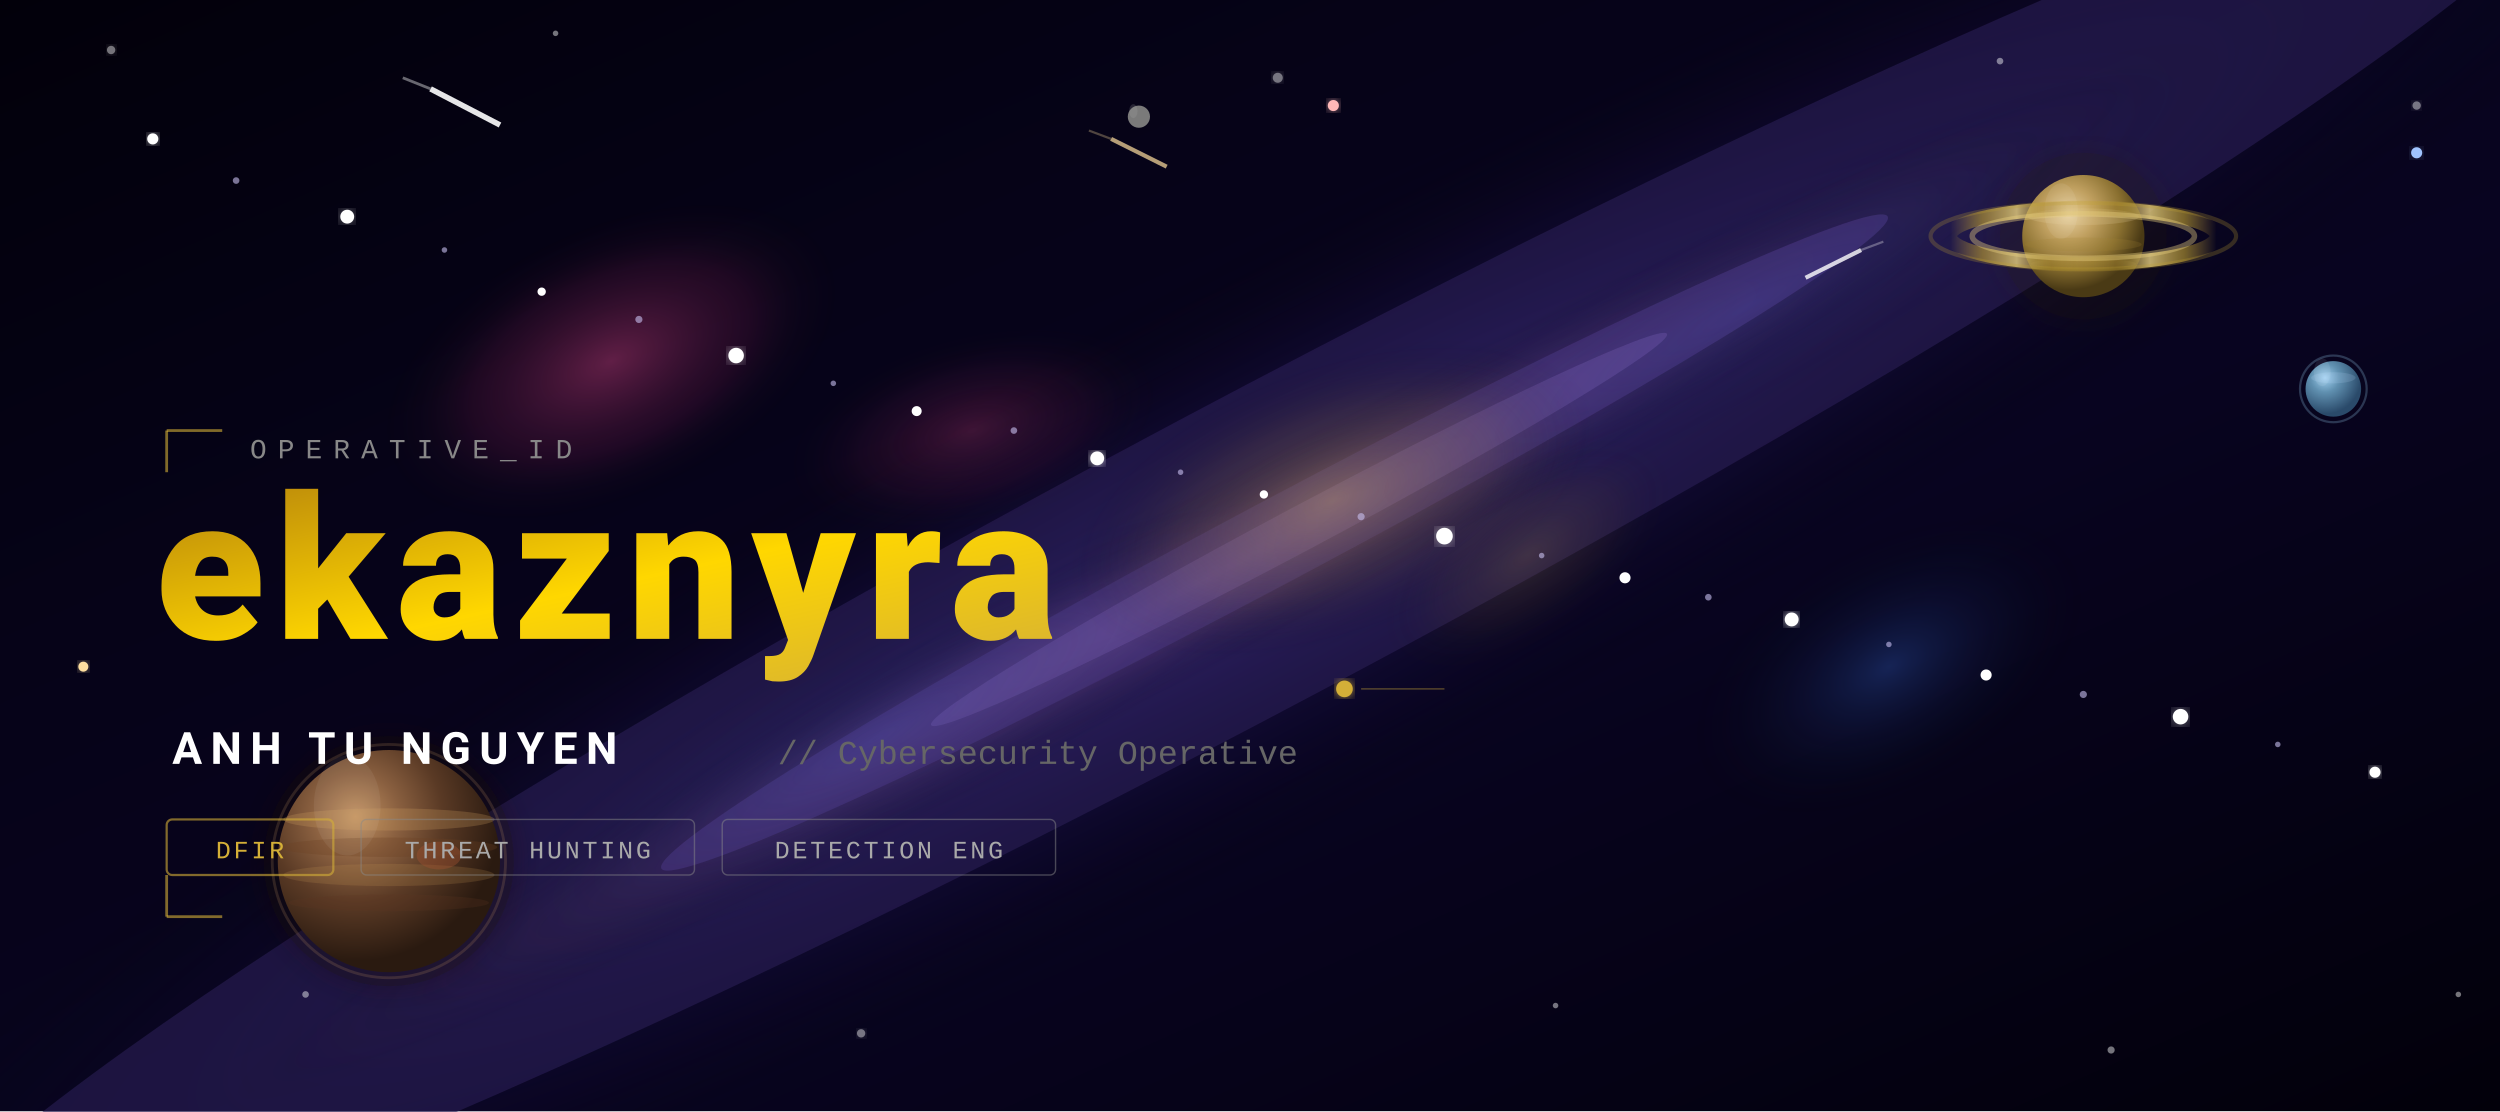
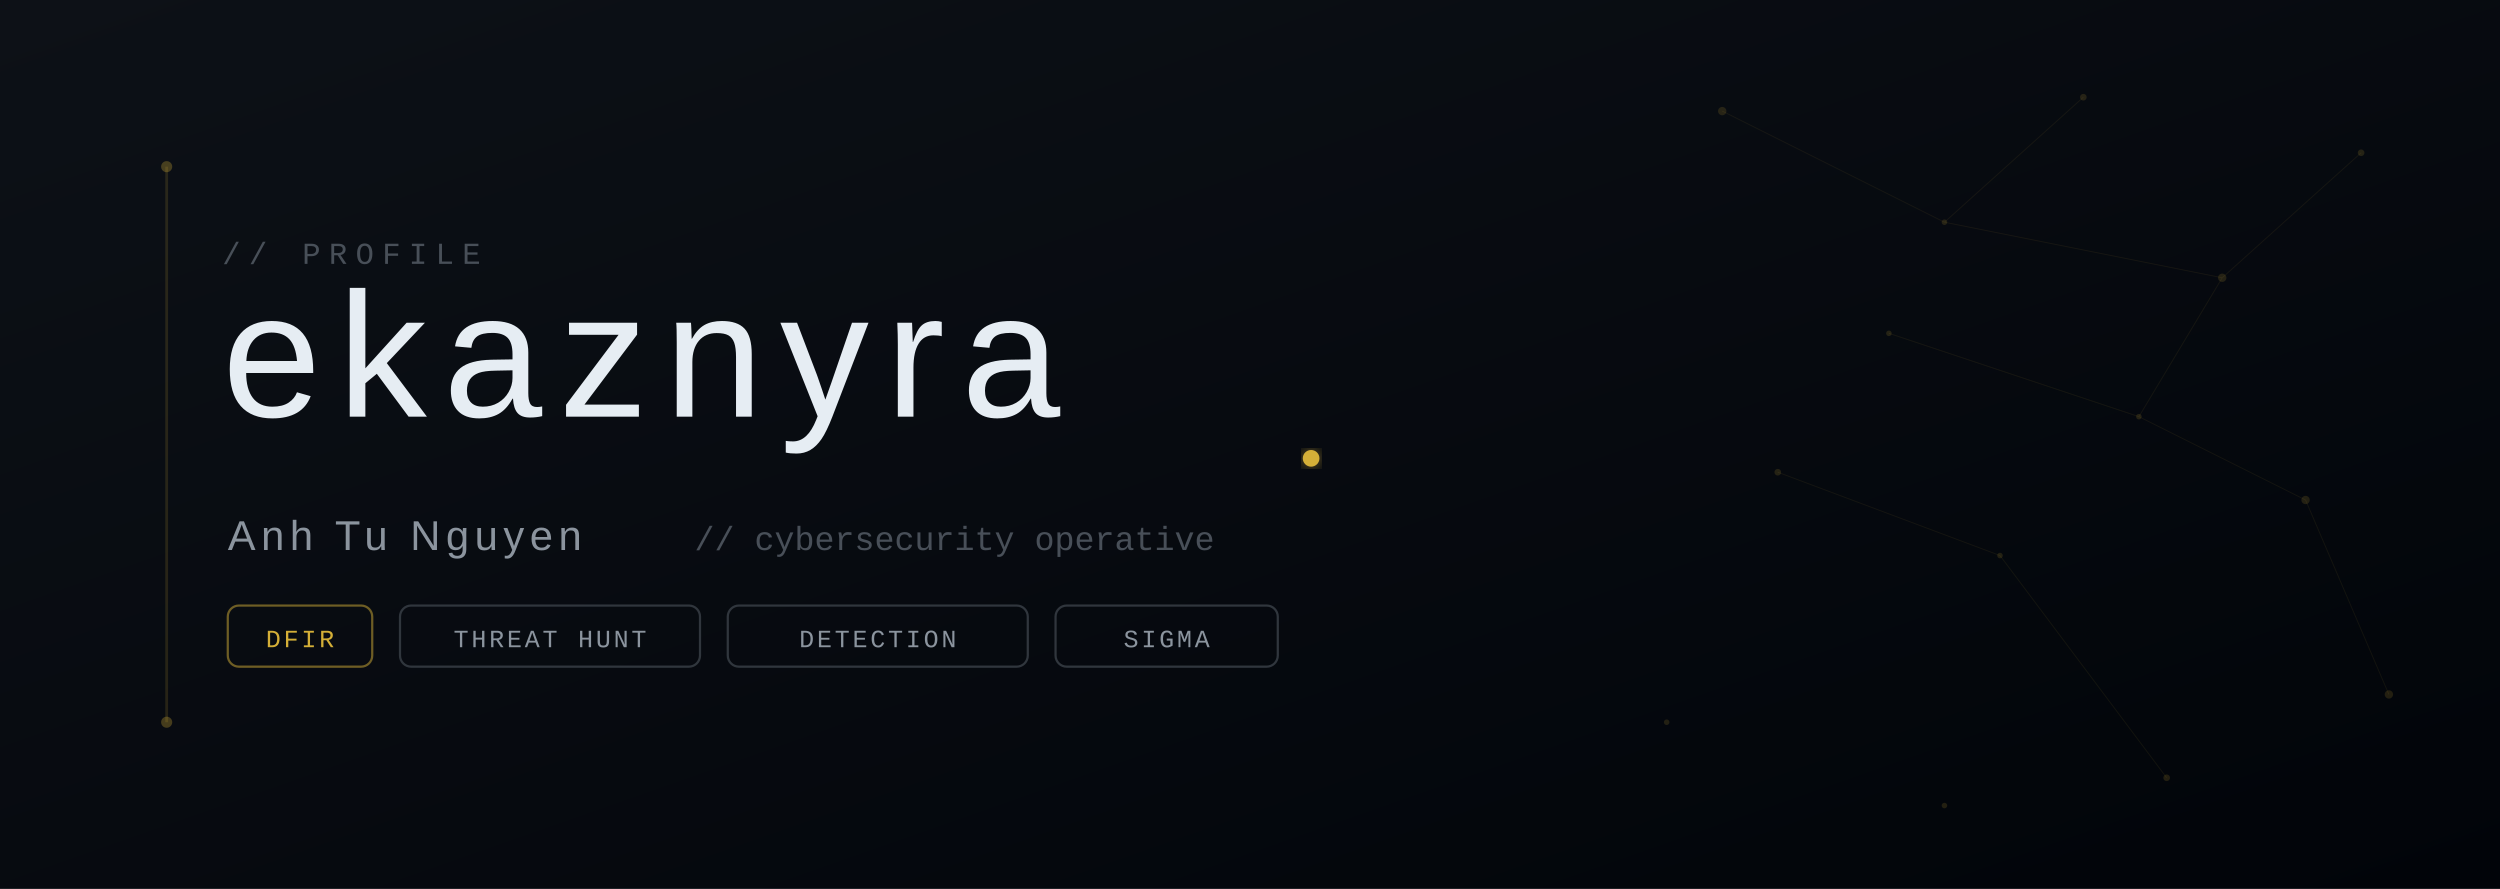
- <svg xmlns="http://www.w3.org/2000/svg" viewBox="0 0 900 400">
+ <svg xmlns="http://www.w3.org/2000/svg" viewBox="0 0 900 320">
  <defs>
    <linearGradient id="bg" x1="0%" y1="0%" x2="100%" y2="100%">
-       <stop offset="0%" stop-color="#02000a" />
-       <stop offset="30%" stop-color="#060318" />
-       <stop offset="60%" stop-color="#080420" />
-       <stop offset="100%" stop-color="#02000a" />
+       <stop offset="0%" stop-color="#0d1117" />
+       <stop offset="100%" stop-color="#010409" />
    </linearGradient>
-     <radialGradient id="mwC" cx="50%" cy="50%" r="50%">
-       <stop offset="0%" stop-color="#5040a0" stop-opacity="0.7" />
-       <stop offset="20%" stop-color="#4030a0" stop-opacity="0.5" />
-       <stop offset="50%" stop-color="#251a60" stop-opacity="0.3" />
-       <stop offset="100%" stop-color="#000000" stop-opacity="0" />
-     </radialGradient>
-     <radialGradient id="mwHot" cx="50%" cy="50%" r="50%">
-       <stop offset="0%" stop-color="#e8a0d0" stop-opacity="0.4" />
-       <stop offset="40%" stop-color="#a06090" stop-opacity="0.2" />
-       <stop offset="100%" stop-color="#000000" stop-opacity="0" />
-     </radialGradient>
-     <radialGradient id="mwBlue" cx="50%" cy="50%" r="50%">
-       <stop offset="0%" stop-color="#4060d0" stop-opacity="0.35" />
-       <stop offset="100%" stop-color="#000000" stop-opacity="0" />
-     </radialGradient>
-     <radialGradient id="nPink" cx="50%" cy="50%" r="50%">
-       <stop offset="0%" stop-color="#d04080" stop-opacity="0.45" />
-       <stop offset="60%" stop-color="#802050" stop-opacity="0.2" />
-       <stop offset="100%" stop-color="#000000" stop-opacity="0" />
-     </radialGradient>
-     <radialGradient id="nGold" cx="50%" cy="50%" r="50%">
-       <stop offset="0%" stop-color="#d4af37" stop-opacity="0.35" />
-       <stop offset="60%" stop-color="#8a6a15" stop-opacity="0.15" />
-       <stop offset="100%" stop-color="#000000" stop-opacity="0" />
-     </radialGradient>
-     <radialGradient id="nBlue" cx="50%" cy="50%" r="50%">
-       <stop offset="0%" stop-color="#3060c0" stop-opacity="0.35" />
-       <stop offset="100%" stop-color="#000000" stop-opacity="0" />
-     </radialGradient>
-     <radialGradient id="pJup" cx="35%" cy="30%" r="65%">
-       <stop offset="0%" stop-color="#c09060" />
-       <stop offset="30%" stop-color="#8a6040" />
-       <stop offset="60%" stop-color="#5a3a25" />
-       <stop offset="100%" stop-color="#2a1a10" />
-     </radialGradient>
-     <radialGradient id="pSat" cx="38%" cy="32%" r="62%">
-       <stop offset="0%" stop-color="#e8d0a0" />
-       <stop offset="35%" stop-color="#c0a060" />
-       <stop offset="70%" stop-color="#8a7030" />
-       <stop offset="100%" stop-color="#4a3a15" />
-     </radialGradient>
-     <radialGradient id="pIce" cx="35%" cy="30%" r="65%">
-       <stop offset="0%" stop-color="#a0d0f0" />
-       <stop offset="40%" stop-color="#6090b0" />
-       <stop offset="100%" stop-color="#2a4a6a" />
-     </radialGradient>
-     <linearGradient id="ring1" x1="0%" y1="0%" x2="100%" y2="0%">
+     <linearGradient id="accent" x1="0%" y1="0%" x2="100%" y2="0%">
+       <stop offset="0%" stop-color="#d4af37" />
+       <stop offset="100%" stop-color="#f0d060" />
+     </linearGradient>
+     <linearGradient id="line1" x1="0%" y1="0%" x2="100%" y2="0%">
      <stop offset="0%" stop-color="#d4af37" stop-opacity="0" />
-       <stop offset="12%" stop-color="#c0a030" stop-opacity="0.6" />
-       <stop offset="25%" stop-color="#e8d080" stop-opacity="0.8" />
-       <stop offset="38%" stop-color="#a08020" stop-opacity="0.3" />
-       <stop offset="50%" stop-color="#d4af37" stop-opacity="0.15" />
-       <stop offset="62%" stop-color="#a08020" stop-opacity="0.3" />
-       <stop offset="75%" stop-color="#e8d080" stop-opacity="0.8" />
-       <stop offset="88%" stop-color="#c0a030" stop-opacity="0.6" />
+       <stop offset="50%" stop-color="#d4af37" stop-opacity="0.6" />
      <stop offset="100%" stop-color="#d4af37" stop-opacity="0" />
    </linearGradient>
-     <linearGradient id="gold" x1="0%" y1="0%" x2="100%" y2="100%">
-       <stop offset="0%" stop-color="#b8860b" />
-       <stop offset="50%" stop-color="#ffd700" />
-       <stop offset="100%" stop-color="#d4af37" />
-     </linearGradient>
-     <filter id="gl">
-       <feGaussianBlur stdDeviation="2" result="b" />
-       <feMerge>
-         <feMergeNode in="b" />
-         <feMergeNode in="SourceGraphic" />
-       </feMerge>
-     </filter>
-     <filter id="gl2">
+     <filter id="glow">
      <feGaussianBlur stdDeviation="3" result="b" />
      <feMerge>
        <feMergeNode in="b" />
        <feMergeNode in="SourceGraphic" />
      </feMerge>
    </filter>
-     <filter id="gl3">
+     <filter id="glow2">
      <feGaussianBlur stdDeviation="6" result="b" />
      <feMerge>
        <feMergeNode in="b" />
        <feMergeNode in="SourceGraphic" />
      </feMerge>
    </filter>
  </defs>
  <style>
-     @keyframes shoot1{0%{transform:translate(0,0);opacity:1}70%{opacity:0.6}100%{transform:translate(150px,75px);opacity:0}}
-     @keyframes shoot2{0%{transform:translate(0,0);opacity:1}70%{opacity:0.5}100%{transform:translate(-120px,60px);opacity:0}}
-     @keyframes shoot3{0%{transform:translate(0,0);opacity:1}100%{transform:translate(100px,50px);opacity:0}}
-     @keyframes float1{0%,100%{transform:translateY(0)}50%{transform:translateY(-8px)}}
-     @keyframes float2{0%,100%{transform:translateY(0)}50%{transform:translateY(6px)}}
-     @keyframes float3{0%,100%{transform:translateY(0)}50%{transform:translateY(-5px)}}
-     @keyframes ringRotate{0%,100%{opacity:0.7}50%{opacity:0.95}}
-     @keyframes tw1{0%,100%{opacity:0.2}50%{opacity:1}}
-     @keyframes tw2{0%,100%{opacity:0.6}50%{opacity:0.1}}
-     @keyframes tw3{0%,100%{opacity:0.15}50%{opacity:0.9}}
-     @keyframes breathe{0%,100%{opacity:0.35}50%{opacity:0.55}}
-     @keyframes shimmer{0%{fill-opacity:0.85}50%{fill-opacity:1}100%{fill-opacity:0.85}}
+     @keyframes typing{0%{width:0}40%{width:430px}60%{width:430px}100%{width:0}}
+     @keyframes blink{0%,100%{opacity:1}50%{opacity:0}}
+     @keyframes fadeIn{0%{opacity:0;transform:translateY(8px)}100%{opacity:1;transform:translateY(0)}}
+     @keyframes pulse{0%,100%{opacity:0.4}50%{opacity:1}}
+     @keyframes dash{0%{stroke-dashoffset:1000}100%{stroke-dashoffset:0}}
+     @keyframes float{0%,100%{transform:translateY(0)}50%{transform:translateY(-4px)}}
+     @keyframes twinkle{0%,100%{opacity:0.15}50%{opacity:0.6}}

-     .s1{animation:shoot1 2.5s linear infinite}.s2{animation:shoot2 3.5s linear infinite 1s}.s3{animation:shoot3 3s linear infinite 2s}
-     .f1{animation:float1 10s ease-in-out infinite}.f2{animation:float2 8s ease-in-out infinite}.f3{animation:float3 12s ease-in-out infinite 3s}
-     .rp{animation:ringRotate 6s ease-in-out infinite}
-     .t1{animation:tw1 3s infinite ease-in-out}.t2{animation:tw2 4s infinite ease-in-out}.t3{animation:tw3 5s infinite ease-in-out}
-     .t4{animation:tw1 6s infinite ease-in-out 1s}.t5{animation:tw2 3.5s infinite ease-in-out 0.5s}.t6{animation:tw3 4.5s infinite ease-in-out 2s}
-     .nb{animation:breathe 7s ease-in-out infinite}.nb2{animation:breathe 9s ease-in-out infinite 3s}
-     .shm{animation:shimmer 4s infinite}
-     .fs{font-family:"Segoe UI",-apple-system,BlinkMacSystemFont,Roboto,"Helvetica Neue",Arial,sans-serif}
-     .fm{font-family:Consolas,"SFMono-Regular",Menlo,Monaco,"Liberation Mono",monospace}
+     .cursor{animation:blink 0.8s infinite}
+     .p1{animation:pulse 3s infinite ease-in-out}
+     .p2{animation:pulse 4s infinite ease-in-out 1s}
+     .p3{animation:pulse 5s infinite ease-in-out 2s}
+     .fl{animation:float 6s ease-in-out infinite}
+     .tw{animation:twinkle 4s infinite ease-in-out}
+ 
+     .fs{font-family:Arial,"Segoe UI",Helvetica,sans-serif}
+     .fm{font-family:"Courier New",Consolas,monospace}
  </style>
-   <rect width="900" height="400" fill="url(#bg)" />
-   <g transform="rotate(-28 450 200)">
-     <ellipse cx="450" cy="200" rx="650" ry="100" fill="url(#mwC)" />
-     <ellipse cx="450" cy="200" rx="550" ry="55" fill="#2a1e55" opacity="0.6" />
-     <ellipse cx="430" cy="200" rx="400" ry="30" fill="url(#mwHot)" />
-     <ellipse cx="460" cy="200" rx="250" ry="15" fill="#4a3580" opacity="0.6" />
-     <ellipse cx="470" cy="200" rx="150" ry="8" fill="#6a50a0" opacity="0.5" />
-     <ellipse cx="300" cy="195" rx="180" ry="40" fill="url(#mwBlue)" opacity="0.5" />
-     <ellipse cx="650" cy="205" rx="200" ry="35" fill="url(#mwBlue)" opacity="0.4" />
+   <rect width="900" height="320" fill="url(#bg)" />
+   <g fill="#d4af37" opacity="0.15">
+     <circle cx="620" cy="40" r="1.5" class="tw" />
+     <circle cx="700" cy="80" r="1" class="tw" />
+     <circle cx="750" cy="35" r="1.2" />
+     <circle cx="800" cy="100" r="1.5" class="tw" />
+     <circle cx="680" cy="120" r="1" />
+     <circle cx="850" cy="55" r="1.2" class="tw" />
+     <circle cx="770" cy="150" r="1" />
+     <circle cx="830" cy="180" r="1.5" class="tw" />
+     <circle cx="640" cy="170" r="1.2" />
+     <circle cx="720" cy="200" r="1" />
+     <circle cx="860" cy="250" r="1.5" class="tw" />
+     <circle cx="600" cy="260" r="1" />
+     <circle cx="780" cy="280" r="1.2" class="tw" />
+     <circle cx="700" cy="290" r="1" />
  </g>
-   <ellipse cx="220" cy="130" rx="90" ry="50" fill="url(#nPink)" class="nb" transform="rotate(-25 220 130)" />
-   <ellipse cx="480" cy="180" rx="100" ry="50" fill="url(#nGold)" class="nb2" transform="rotate(-20 480 180)" />
-   <ellipse cx="680" cy="240" rx="80" ry="45" fill="url(#nBlue)" class="nb" transform="rotate(-30 680 240)" />
-   <ellipse cx="350" cy="155" rx="70" ry="35" fill="url(#nPink)" class="nb2" transform="rotate(-15 350 155)" opacity="0.6" />
-   <ellipse cx="550" cy="200" rx="60" ry="30" fill="url(#nGold)" class="nb" transform="rotate(-35 550 200)" opacity="0.5" />
-   <g fill="#fff">
-     <circle cx="55" cy="50" r="2" filter="url(#gl)" class="t1" />
-     <circle cx="125" cy="78" r="2.5" filter="url(#gl2)" class="t3" />
-     <circle cx="195" cy="105" r="1.5" class="t5" />
-     <circle cx="265" cy="128" r="2.8" filter="url(#gl2)" class="t2" />
-     <circle cx="330" cy="148" r="1.8" class="t4" />
-     <circle cx="395" cy="165" r="2.5" filter="url(#gl)" class="t6" />
-     <circle cx="455" cy="178" r="1.5" class="t1" />
-     <circle cx="520" cy="193" r="3" filter="url(#gl2)" class="t3" />
-     <circle cx="585" cy="208" r="2" class="t5" />
-     <circle cx="645" cy="223" r="2.5" filter="url(#gl)" class="t2" />
-     <circle cx="715" cy="243" r="2" class="t4" />
-     <circle cx="785" cy="258" r="2.8" filter="url(#gl2)" class="t6" />
-     <circle cx="855" cy="278" r="2" filter="url(#gl)" class="t1" />
+   <g stroke="#d4af37" stroke-width="0.3" opacity="0.08">
+     <line x1="620" y1="40" x2="700" y2="80" />
+     <line x1="700" y1="80" x2="750" y2="35" />
+     <line x1="700" y1="80" x2="800" y2="100" />
+     <line x1="800" y1="100" x2="850" y2="55" />
+     <line x1="800" y1="100" x2="770" y2="150" />
+     <line x1="680" y1="120" x2="770" y2="150" />
+     <line x1="770" y1="150" x2="830" y2="180" />
+     <line x1="640" y1="170" x2="720" y2="200" />
+     <line x1="830" y1="180" x2="860" y2="250" />
+     <line x1="720" y1="200" x2="780" y2="280" />
  </g>
-   <g fill="#c8c0f0" opacity="0.6">
-     <circle cx="85" cy="65" r="1.2" class="t4" />
-     <circle cx="160" cy="90" r="1" />
-     <circle cx="230" cy="115" r="1.3" />
-     <circle cx="300" cy="138" r="1" class="t6" />
-     <circle cx="365" cy="155" r="1.2" />
-     <circle cx="425" cy="170" r="1" class="t2" />
-     <circle cx="490" cy="186" r="1.3" />
-     <circle cx="555" cy="200" r="1" />
-     <circle cx="615" cy="215" r="1.2" class="t5" />
-     <circle cx="680" cy="232" r="1" class="t3" />
-     <circle cx="750" cy="250" r="1.3" />
-     <circle cx="820" cy="268" r="1" />
+   <line x1="60" y1="60" x2="60" y2="260" stroke="#d4af37" stroke-width="1" opacity="0.15" />
+   <circle cx="60" cy="60" r="2" fill="#d4af37" opacity="0.3" class="p1" />
+   <circle cx="60" cy="260" r="2" fill="#d4af37" opacity="0.3" class="p2" />
+   <text x="80" y="95" class="fm" font-size="11" fill="#484f58" letter-spacing="3">// PROFILE</text>
+   <text x="80" y="150" class="fs" font-weight="300" font-size="64" fill="#e6edf3" letter-spacing="6">ekaznyra</text>
+   <line x1="80" y1="165" x2="470" y2="165" stroke="url(#accent)" stroke-width="2" filter="url(#glow)" />
+   <circle cx="472" cy="165" r="3" fill="#d4af37" filter="url(#glow)" class="p1" />
+   <text x="82" y="198" class="fs" font-weight="400" font-size="15" fill="#8b949e" letter-spacing="2">Anh Tu Nguyen</text>
+   <text x="250" y="198" class="fm" font-size="12" fill="#484f58">// cybersecurity operative</text>
+   <g>
+     <rect x="82" y="218" width="52" height="22" rx="4" fill="none" stroke="#d4af37" stroke-width="0.8" opacity="0.5" />
+     <text x="108" y="233" text-anchor="middle" class="fm" font-size="9" fill="#d4af37" letter-spacing="1">DFIR</text>
+     <rect x="144" y="218" width="108" height="22" rx="4" fill="none" stroke="#30363d" stroke-width="0.8" />
+     <text x="198" y="233" text-anchor="middle" class="fm" font-size="9" fill="#8b949e" letter-spacing="1">THREAT HUNT</text>
+     <rect x="262" y="218" width="108" height="22" rx="4" fill="none" stroke="#30363d" stroke-width="0.8" />
+     <text x="316" y="233" text-anchor="middle" class="fm" font-size="9" fill="#8b949e" letter-spacing="1">DETECTION</text>
+     <rect x="380" y="218" width="80" height="22" rx="4" fill="none" stroke="#30363d" stroke-width="0.8" />
+     <text x="420" y="233" text-anchor="middle" class="fm" font-size="9" fill="#8b949e" letter-spacing="1">SIGMA</text>
  </g>
-   <g fill="#fff" opacity="0.45">
-     <circle cx="40" cy="18" r="1.5" filter="url(#gl)" class="t3" />
-     <circle cx="200" cy="12" r="1" />
-     <circle cx="460" cy="28" r="1.8" filter="url(#gl)" class="t5" />
-     <circle cx="720" cy="22" r="1.2" />
-     <circle cx="870" cy="38" r="1.5" filter="url(#gl)" class="t1" />
-     <circle cx="110" cy="358" r="1.2" class="t6" />
-     <circle cx="310" cy="372" r="1.5" filter="url(#gl)" class="t2" />
-     <circle cx="560" cy="362" r="1" />
-     <circle cx="760" cy="378" r="1.3" class="t4" />
-     <circle cx="885" cy="358" r="1" />
-   </g>
-   <circle cx="155" cy="310" r="2.2" fill="#ffa0a0" filter="url(#gl2)" class="t2" />
-   <circle cx="870" cy="55" r="2" fill="#a0c4ff" filter="url(#gl2)" class="t4" />
-   <circle cx="480" cy="38" r="2" fill="#ffb8b8" filter="url(#gl)" class="t1" />
-   <circle cx="30" cy="240" r="1.8" fill="#ffe0a0" filter="url(#gl)" class="t6" />
-   <g class="f1">
-     <circle cx="140" cy="310" r="45" fill="#1a0a05" opacity="0.3" filter="url(#gl3)" />
-     <circle cx="140" cy="310" r="40" fill="url(#pJup)" />
-     <ellipse cx="140" cy="295" rx="38" ry="4" fill="#d0a060" opacity="0.25" />
-     <ellipse cx="140" cy="305" rx="39" ry="3.5" fill="#6a4020" opacity="0.3" />
-     <ellipse cx="140" cy="315" rx="38" ry="4" fill="#c09050" opacity="0.2" />
-     <ellipse cx="140" cy="325" rx="36" ry="3" fill="#5a3520" opacity="0.25" />
-     <ellipse cx="158" cy="308" rx="8" ry="5" fill="#a05030" opacity="0.4" />
-     <ellipse cx="125" cy="290" rx="12" ry="18" fill="#fff" opacity="0.06" />
-     <circle cx="140" cy="310" r="42" fill="none" stroke="#c09060" stroke-width="1" opacity="0.2" />
-   </g>
-   <g class="f2">
-     <circle cx="750" cy="85" r="30" fill="#2a1a05" opacity="0.2" filter="url(#gl3)" />
-     <circle cx="750" cy="85" r="22" fill="url(#pSat)" />
-     <ellipse cx="750" cy="78" rx="20" ry="3" fill="#e8d0a0" opacity="0.2" />
-     <ellipse cx="750" cy="88" rx="21" ry="2.5" fill="#a08030" opacity="0.2" />
-     <ellipse cx="750" cy="95" rx="19" ry="2" fill="#c0a050" opacity="0.15" />
-     <ellipse cx="742" cy="76" rx="6" ry="10" fill="#fff" opacity="0.07" />
-     <ellipse cx="750" cy="85" rx="48" ry="10" fill="none" stroke="url(#ring1)" stroke-width="5" class="rp" />
-     <ellipse cx="750" cy="85" rx="40" ry="8" fill="none" stroke="#e8d080" stroke-width="2" opacity="0.4" class="rp" />
-     <ellipse cx="750" cy="85" rx="55" ry="12" fill="none" stroke="#c0a030" stroke-width="1.5" opacity="0.25" />
-   </g>
-   <g class="f3">
-     <circle cx="840" cy="140" r="10" fill="url(#pIce)" />
-     <ellipse cx="840" cy="136" rx="8" ry="2" fill="#c0e0ff" opacity="0.15" />
-     <ellipse cx="836" cy="134" rx="3" ry="5" fill="#fff" opacity="0.08" />
-     <circle cx="840" cy="140" r="12" fill="none" stroke="#80b0d0" stroke-width="0.8" opacity="0.3" />
-   </g>
-   <g class="f1">
-     <circle cx="410" cy="42" r="4" fill="#7a7a7a" />
-     <ellipse cx="408" cy="40" rx="1.5" ry="2.5" fill="#aaa" opacity="0.2" />
-   </g>
-   <g class="s1">
-     <line x1="180" y1="45" x2="155" y2="32" stroke="#fff" stroke-width="2" opacity="0.9" />
-     <line x1="155" y1="32" x2="145" y2="28" stroke="#fff" stroke-width="1" opacity="0.4" />
-   </g>
-   <g class="s2">
-     <line x1="650" y1="100" x2="670" y2="90" stroke="#fff" stroke-width="1.5" opacity="0.8" />
-     <line x1="670" y1="90" x2="678" y2="87" stroke="#fff" stroke-width="0.8" opacity="0.3" />
-   </g>
-   <g class="s3">
-     <line x1="420" y1="60" x2="400" y2="50" stroke="#ffe0a0" stroke-width="1.5" opacity="0.7" />
-     <line x1="400" y1="50" x2="392" y2="47" stroke="#ffe0a0" stroke-width="0.8" opacity="0.3" />
-   </g>
-   <g>
-     <line x1="60" y1="155" x2="60" y2="170" stroke="#d4af37" stroke-width="1" opacity="0.6" />
-     <line x1="60" y1="155" x2="80" y2="155" stroke="#d4af37" stroke-width="1" opacity="0.6" />
-     <text x="90" y="165" class="fm" font-weight="normal" font-size="10" fill="#888888" letter-spacing="4">OPERATIVE_ID</text>
-     <text x="56" y="230" class="fs shm" font-weight="900" font-size="72" fill="url(#gold)" letter-spacing="4">ekaznyra</text>
-     <line x1="60" y1="248" x2="480" y2="248" stroke="url(#gold)" stroke-width="1.5" filter="url(#gl)" />
-     <circle cx="484" cy="248" r="3" fill="#d4af37" filter="url(#gl)" />
-     <line x1="490" y1="248" x2="520" y2="248" stroke="#d4af37" stroke-width="0.5" opacity="0.4" />
-     <text x="62" y="275" class="fs" font-weight="600" font-size="16" fill="#ffffff" letter-spacing="3">ANH TU NGUYEN</text>
-     <text x="280" y="275" class="fm" font-weight="normal" font-size="12" fill="#666666">// Cybersecurity Operative</text>
-     <rect x="60" y="295" width="60" height="20" rx="2" fill="none" stroke="#d4af37" stroke-width="0.8" opacity="0.6" />
-     <text x="90" y="309" text-anchor="middle" class="fm" font-weight="normal" font-size="9" fill="#d4af37" letter-spacing="1">DFIR</text>
-     <rect x="130" y="295" width="120" height="20" rx="2" fill="none" stroke="#888888" stroke-width="0.5" opacity="0.5" />
-     <text x="190" y="309" text-anchor="middle" class="fm" font-weight="normal" font-size="9" fill="#a9a9a9" letter-spacing="1">THREAT HUNTING</text>
-     <rect x="260" y="295" width="120" height="20" rx="2" fill="none" stroke="#888888" stroke-width="0.5" opacity="0.5" />
-     <text x="320" y="309" text-anchor="middle" class="fm" font-weight="normal" font-size="9" fill="#a9a9a9" letter-spacing="1">DETECTION ENG</text>
-     <line x1="60" y1="330" x2="80" y2="330" stroke="#d4af37" stroke-width="1" opacity="0.6" />
-     <line x1="60" y1="330" x2="60" y2="315" stroke="#d4af37" stroke-width="1" opacity="0.6" />
-   </g>
+   <line x1="0" y1="318" x2="900" y2="318" stroke="url(#line1)" stroke-width="1" />
</svg>
